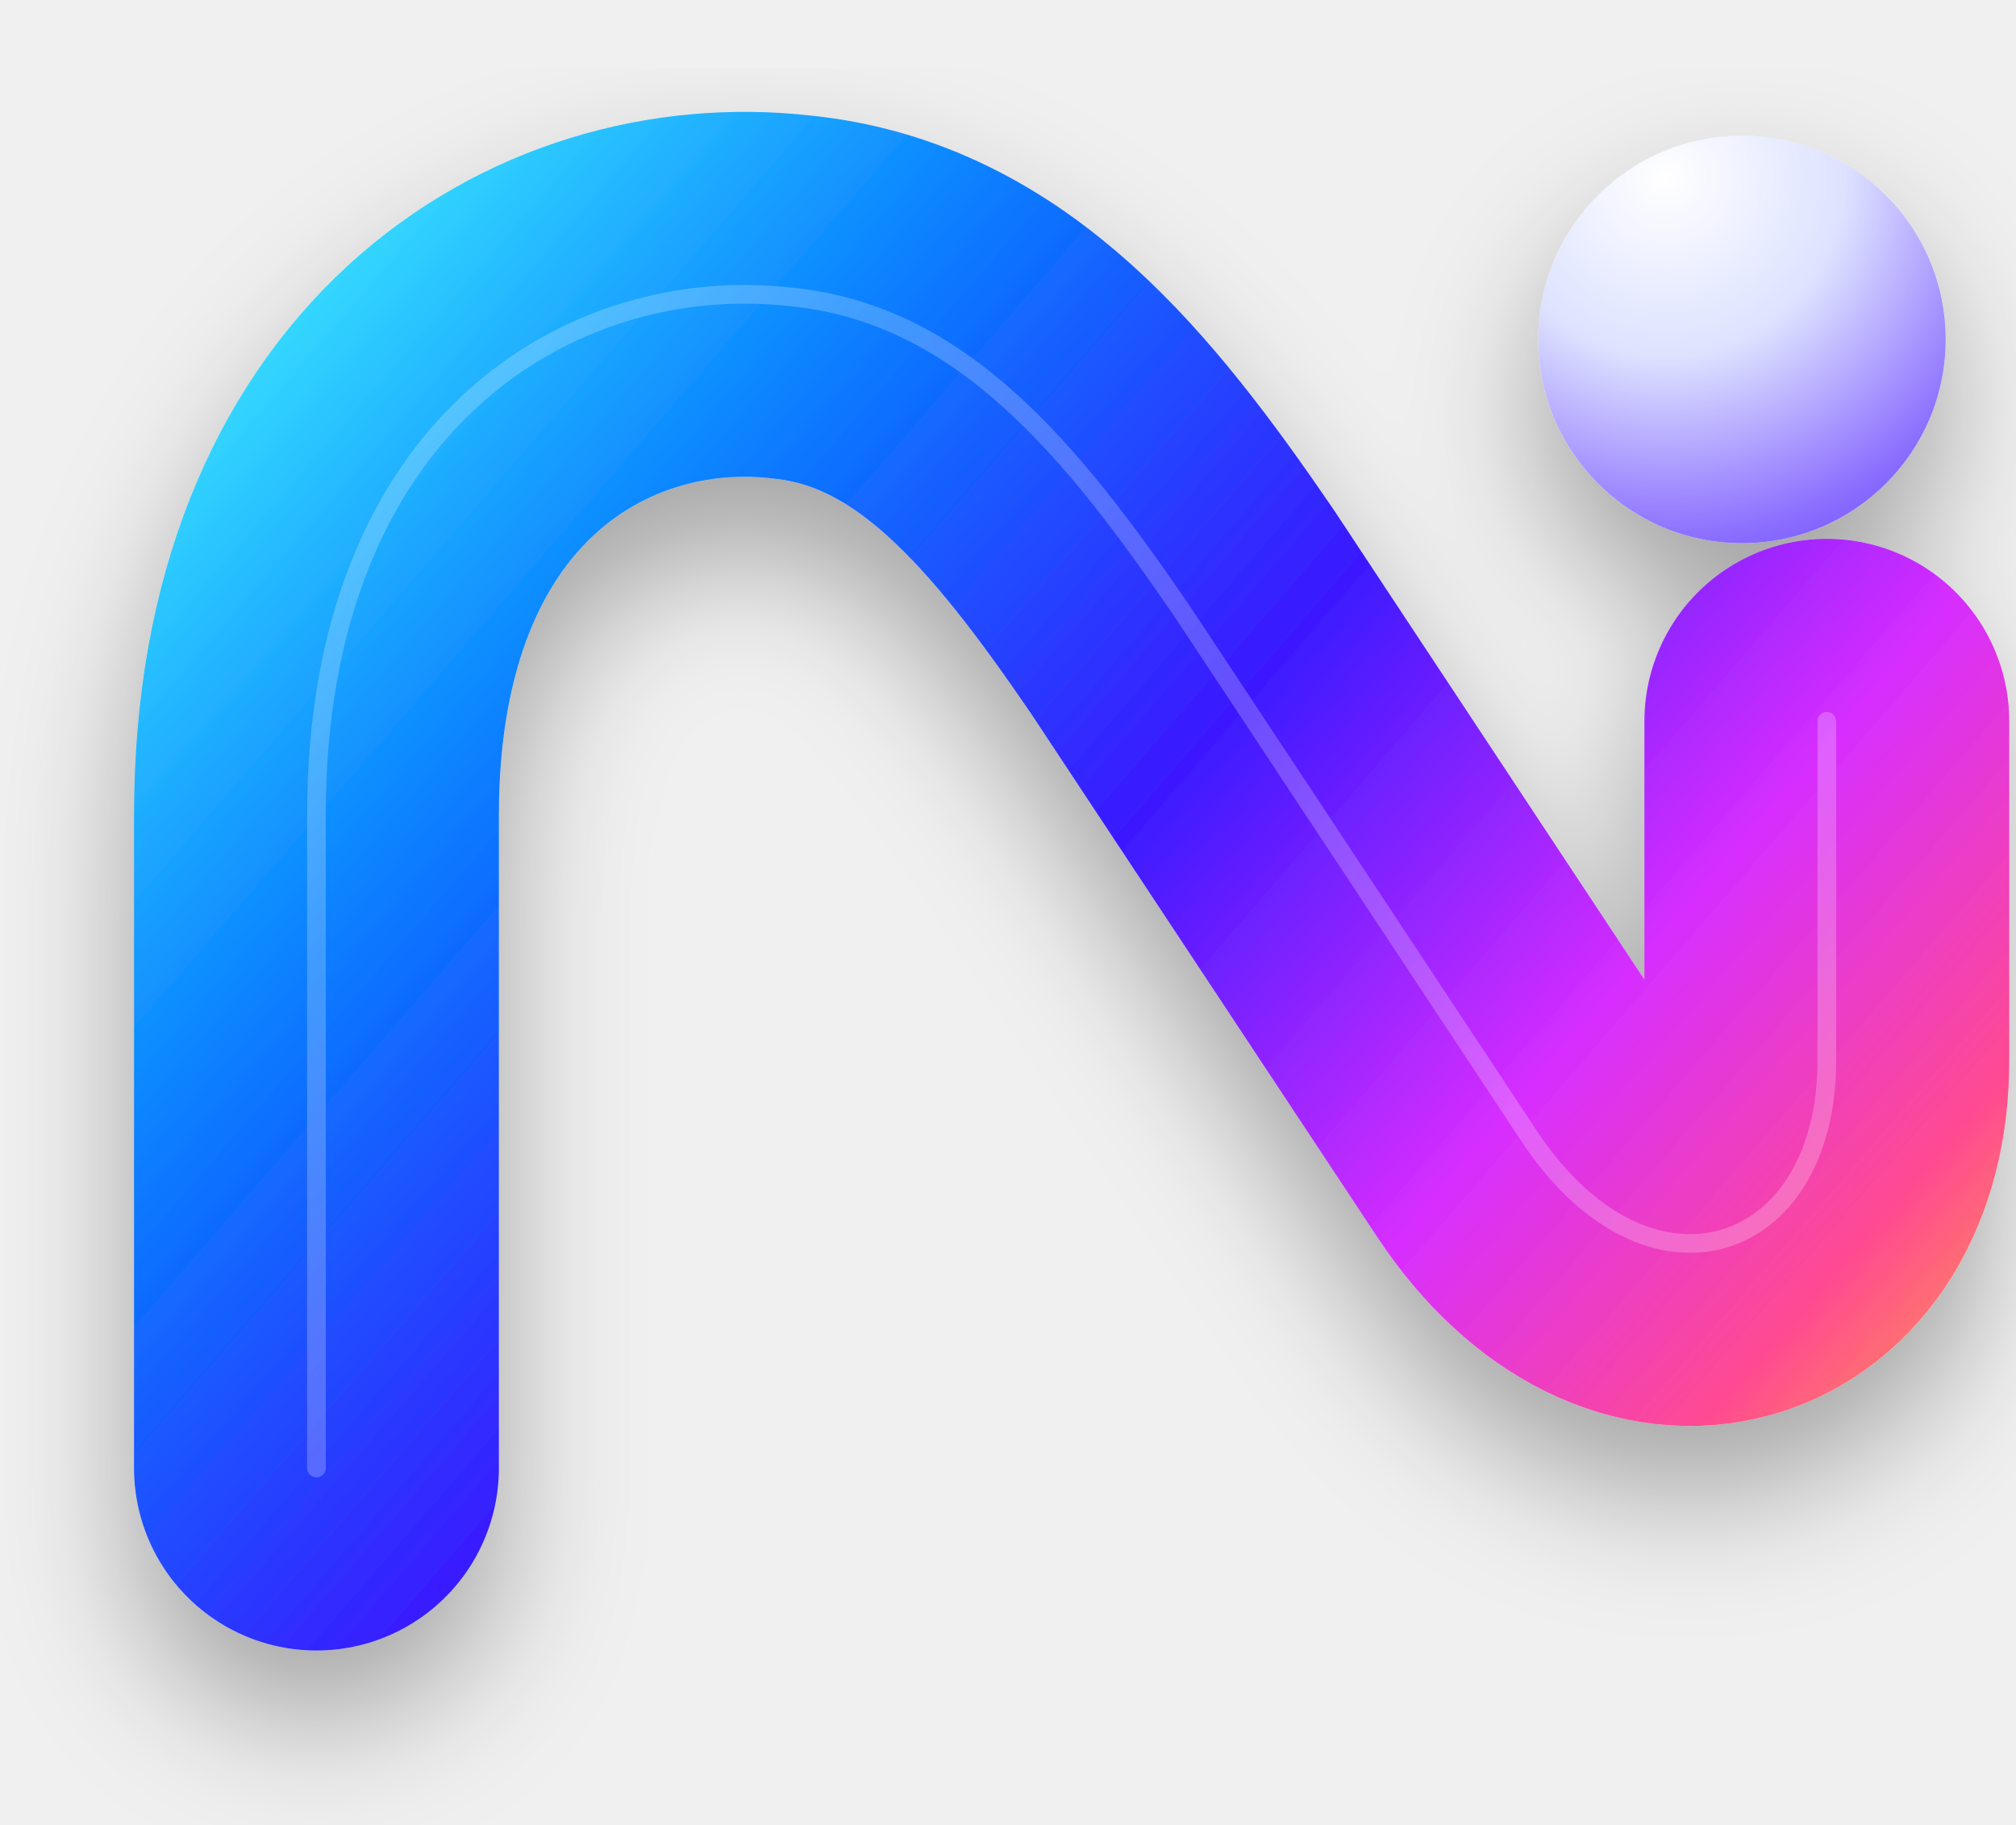
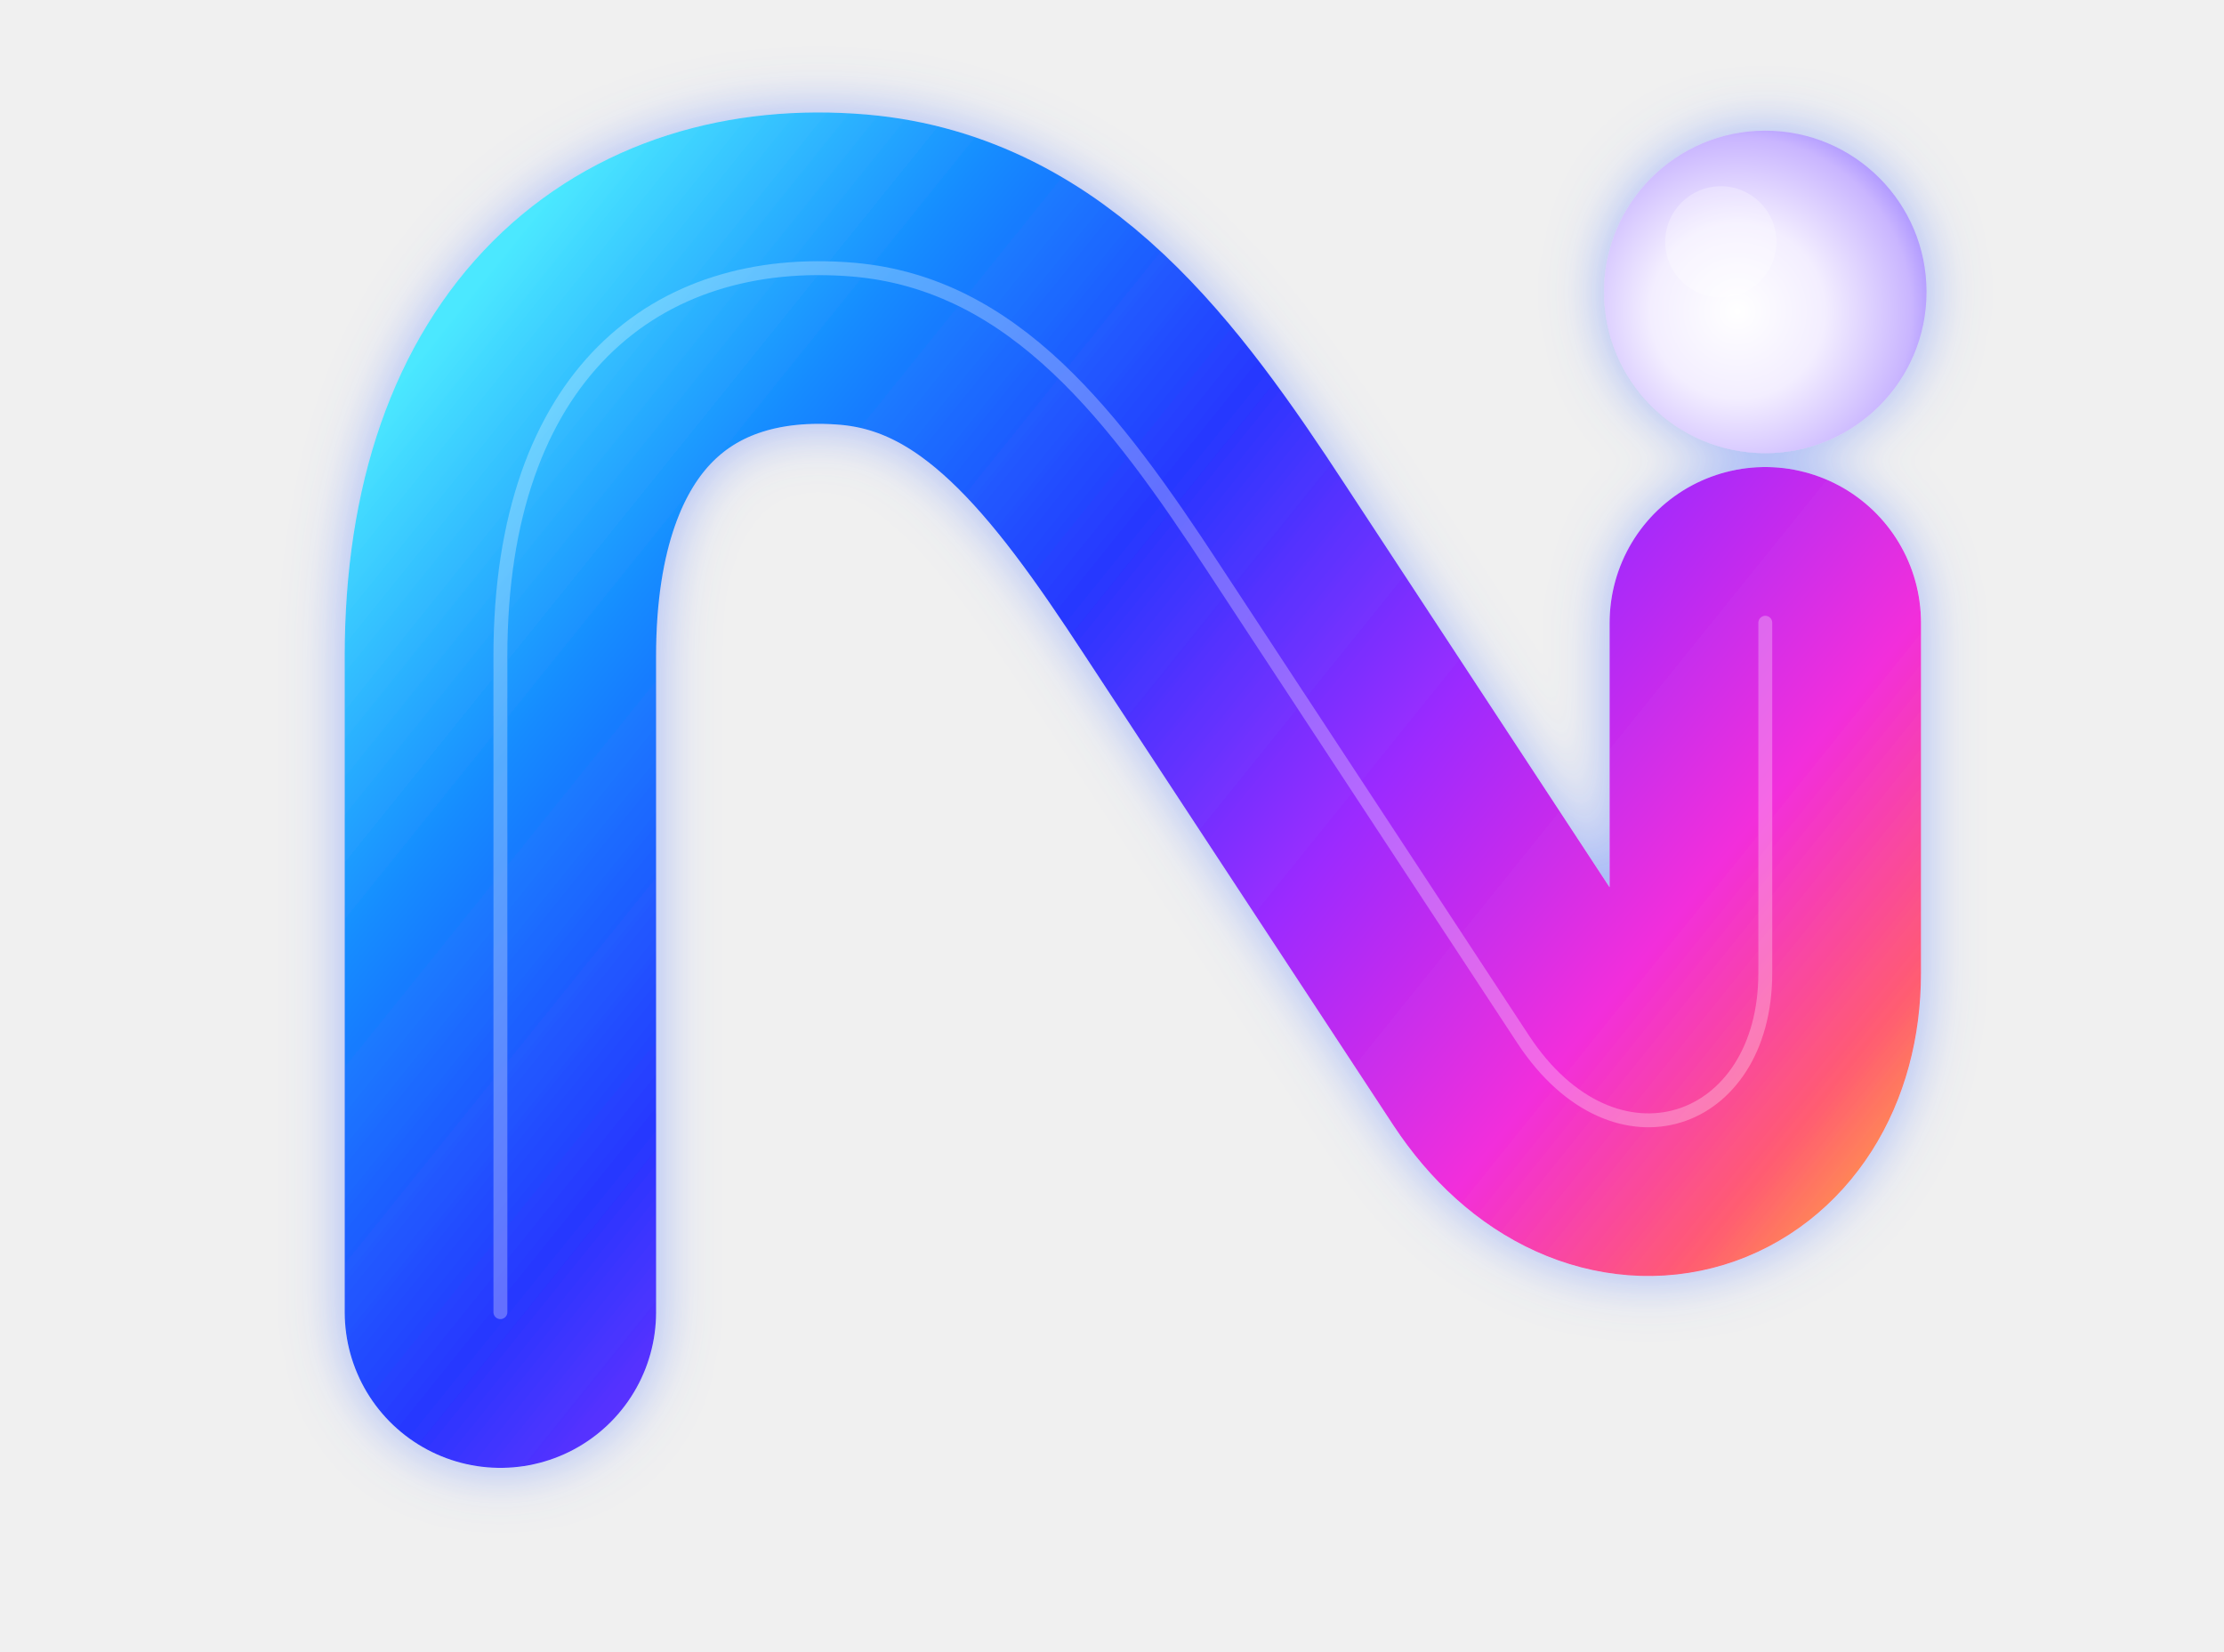
- <svg xmlns="http://www.w3.org/2000/svg" width="284" height="257" viewBox="25 20 235 215" role="img" aria-labelledby="title description">
+ <svg xmlns="http://www.w3.org/2000/svg" width="800" height="594" viewBox="0 0 800 594" role="img" aria-labelledby="title description">
  <defs>
-     <linearGradient id="body" x1="52" y1="50" x2="246" y2="218" gradientUnits="userSpaceOnUse">
-       <stop offset="0" stop-color="#3BE8FF" />
-       <stop offset=".24" stop-color="#087DFF" />
-       <stop offset=".48" stop-color="#3A19FF" />
-       <stop offset=".70" stop-color="#D72EFF" />
-       <stop offset=".86" stop-color="#FF4A91" />
-       <stop offset="1" stop-color="#FFBE2F" />
+     <linearGradient id="neptuneBody" x1="170" y1="105" x2="660" y2="500" gradientUnits="userSpaceOnUse">
+       <stop offset="0" stop-color="#4BE8FF" />
+       <stop offset="0.18" stop-color="#168CFF" />
+       <stop offset="0.38" stop-color="#2737FF" />
+       <stop offset="0.58" stop-color="#9B2CFF" />
+       <stop offset="0.76" stop-color="#F22DDB" />
+       <stop offset="0.89" stop-color="#FF5C72" />
+       <stop offset="1" stop-color="#FFC62C" />
    </linearGradient>
-     <radialGradient id="dot" cx="0" cy="0" r="1" gradientTransform="translate(220 41) rotate(128) scale(62)" gradientUnits="userSpaceOnUse">
-       <stop stop-color="#FFFFFF" />
-       <stop offset=".34" stop-color="#DDE2FF" />
-       <stop offset=".68" stop-color="#8D70FF" />
-       <stop offset="1" stop-color="#4D25FF" />
+     <radialGradient id="neptuneDot" cx="0" cy="0" r="1" gradientTransform="translate(625 112) rotate(128) scale(112)" gradientUnits="userSpaceOnUse">
+       <stop offset="0" stop-color="#FFFFFF" />
+       <stop offset="0.28" stop-color="#F3EEFF" />
+       <stop offset="0.56" stop-color="#C9B5FF" />
+       <stop offset="0.79" stop-color="#795BFF" />
+       <stop offset="1" stop-color="#392BDA" />
    </radialGradient>
-     <filter id="glow" x="18" y="20" width="246" height="222" filterUnits="userSpaceOnUse">
-       <feDropShadow dx="0" dy="8" stdDeviation="8" flood-color="#050712" flood-opacity=".32" />
+     <filter id="softGlow" x="-25%" y="-25%" width="150%" height="160%">
+       <feGaussianBlur in="SourceAlpha" stdDeviation="10" result="blur" />
+       <feColorMatrix in="blur" type="matrix" values="0 0 0 0 0.12 0 0 0 0 0.24 0 0 0 0 1 0 0 0 .55 0" result="glow" />
+       <feMerge>
+         <feMergeNode in="glow" />
+         <feMergeNode in="SourceGraphic" />
+       </feMerge>
    </filter>
  </defs>
-   <g filter="url(#glow)">
-     <path d="M61 193V116C61 70 91 52 117 55C137 57 150 73 163 92L204 154C218 175 239 168 239 145V105" fill="none" stroke="url(#body)" stroke-width="43" stroke-linecap="round" stroke-linejoin="round" />
-     <circle cx="229" cy="60" r="24" fill="url(#dot)" />
-     <path d="M61 193V116C61 70 91 52 117 55C137 57 150 73 163 92L204 154C218 175 239 168 239 145V105" fill="none" stroke="#fff" stroke-opacity=".23" stroke-width="2.2" stroke-linecap="round" />
+   <g filter="url(#softGlow)">
+     <path d="M180 472V236C180 135 236 91 307 97C365 102 401 150 437 205L548 374C581 424 635 405 635 350V224" fill="none" stroke="url(#neptuneBody)" stroke-width="112" stroke-linecap="round" stroke-linejoin="round" />
+     <circle cx="635" cy="105" r="58" fill="url(#neptuneDot)" />
+     <path d="M180 472V236C180 135 236 91 307 97C365 102 401 150 437 205L548 374C581 424 635 405 635 350V224" fill="none" stroke="#FFFFFF" stroke-opacity="0.28" stroke-width="5" stroke-linecap="round" stroke-linejoin="round" />
+     <circle cx="619" cy="87" r="20" fill="#FFFFFF" opacity="0.28" />
  </g>
</svg>
